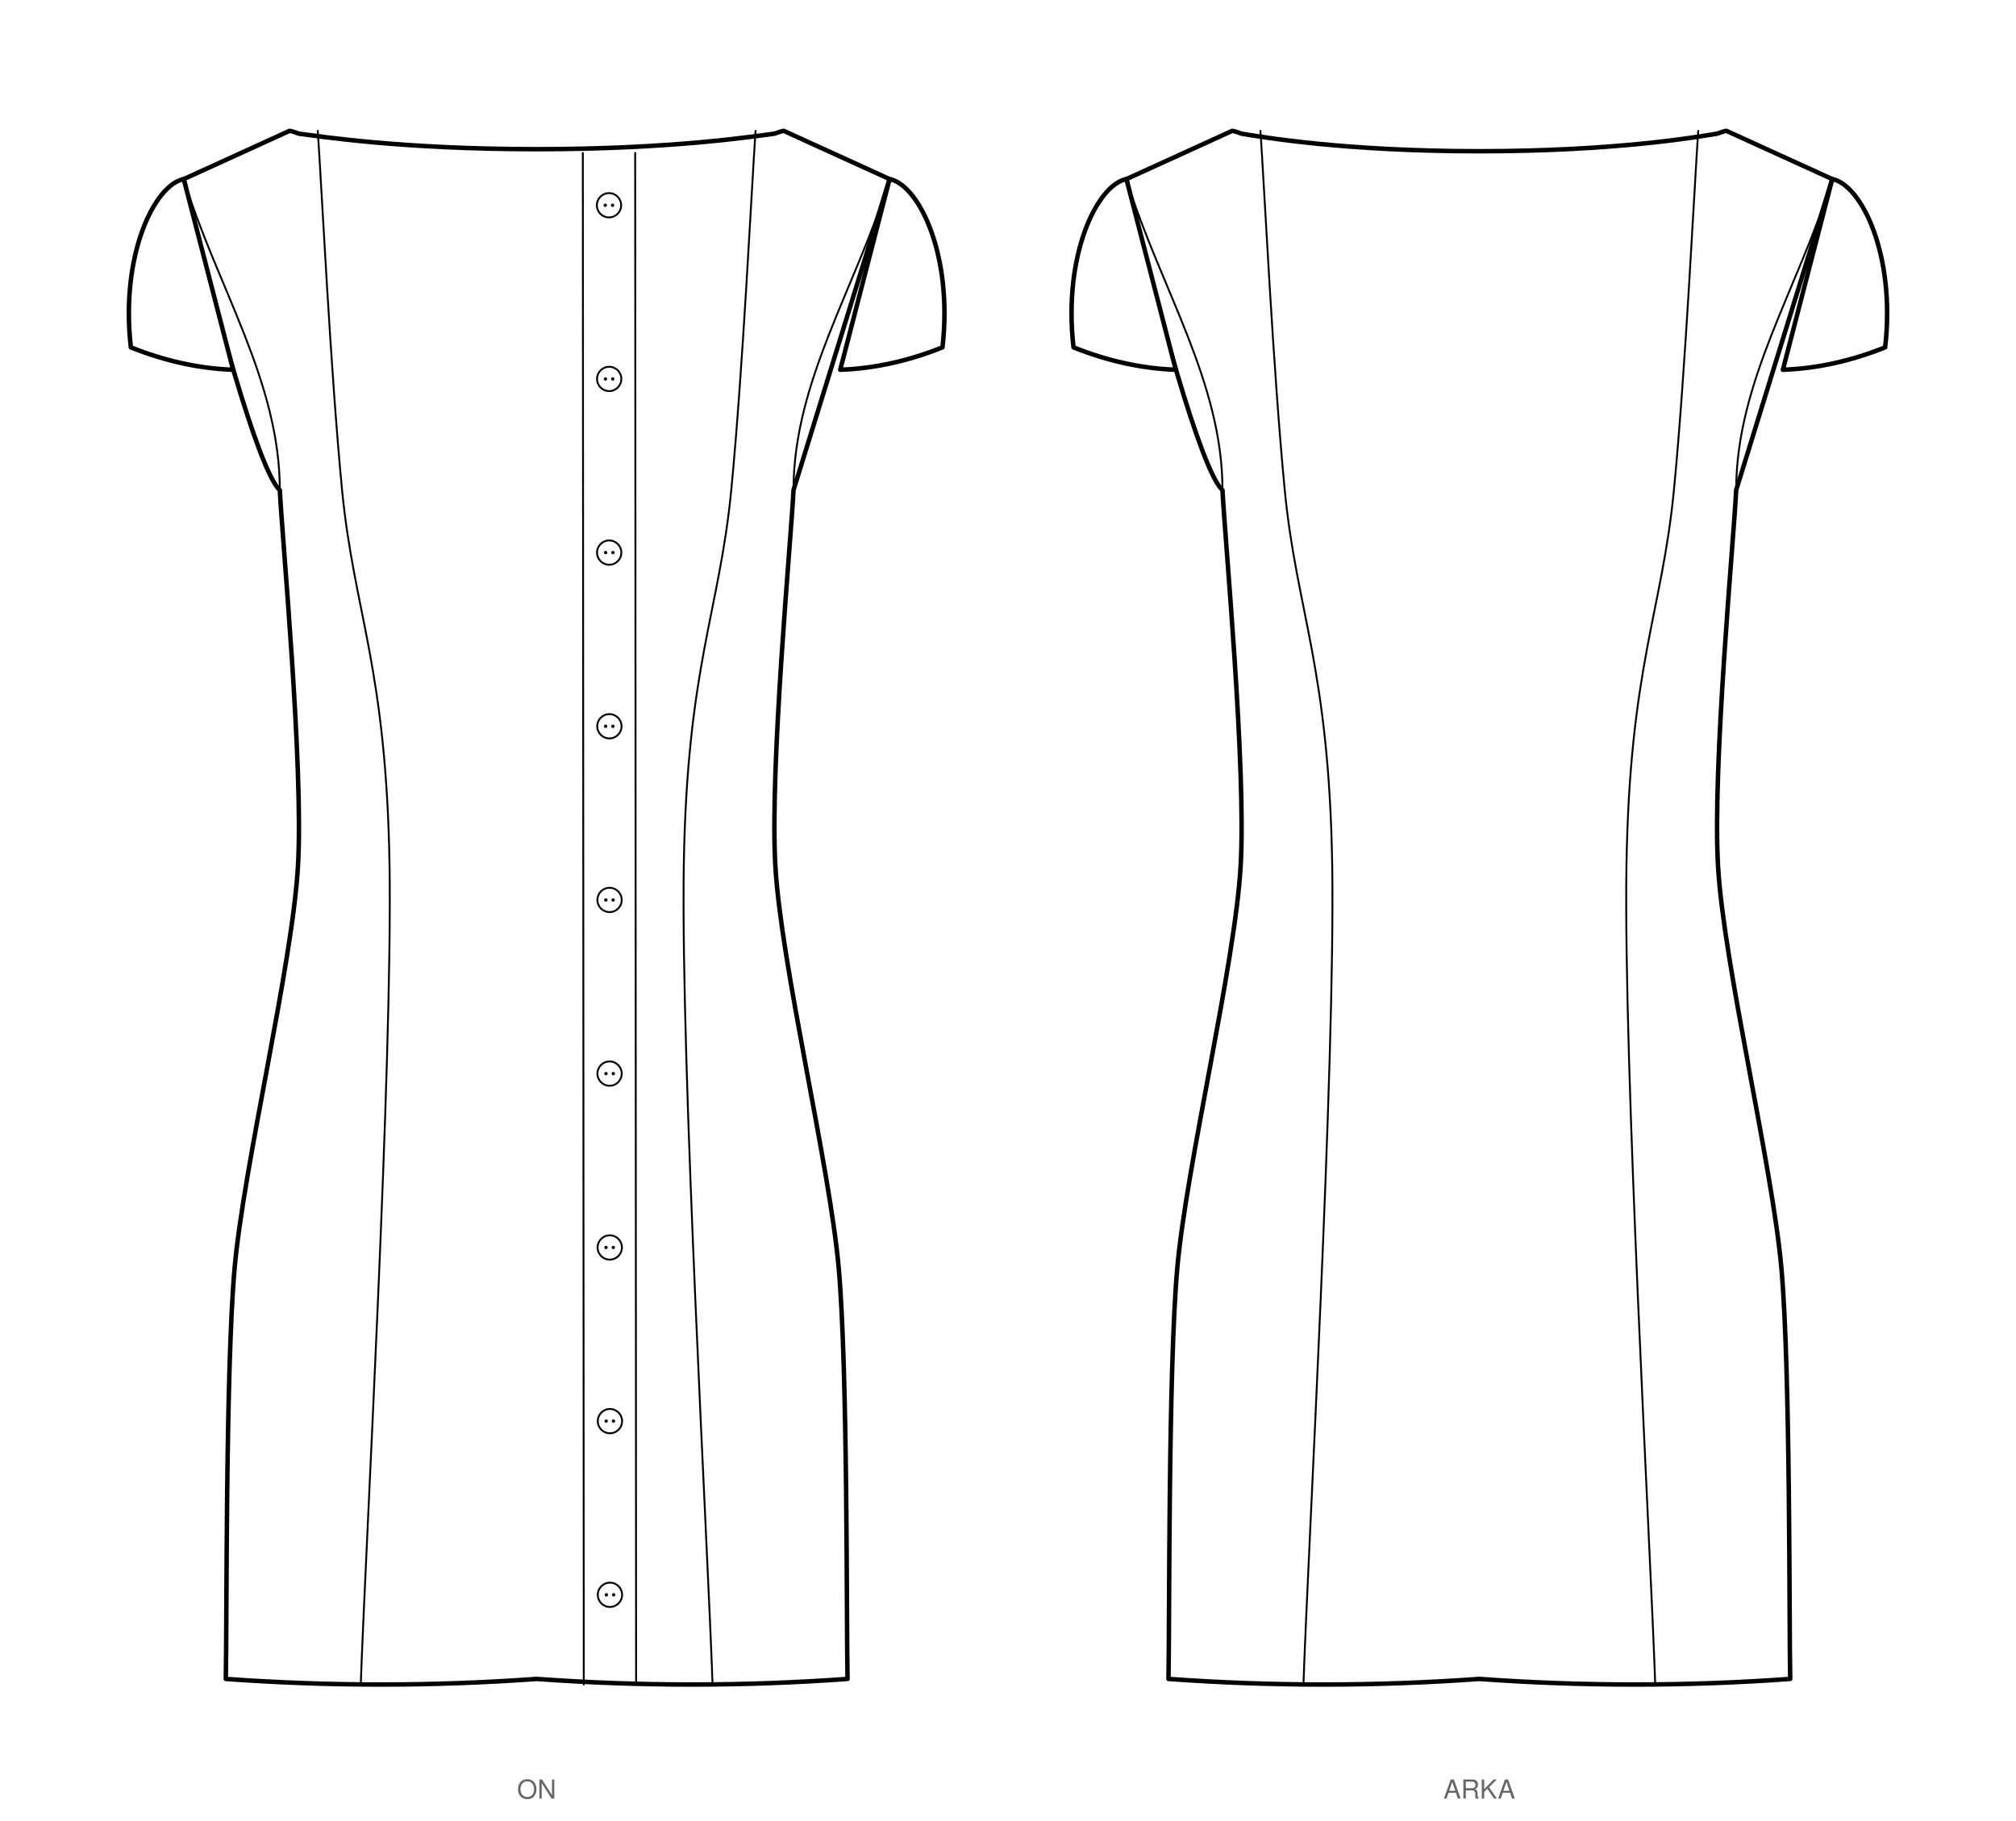
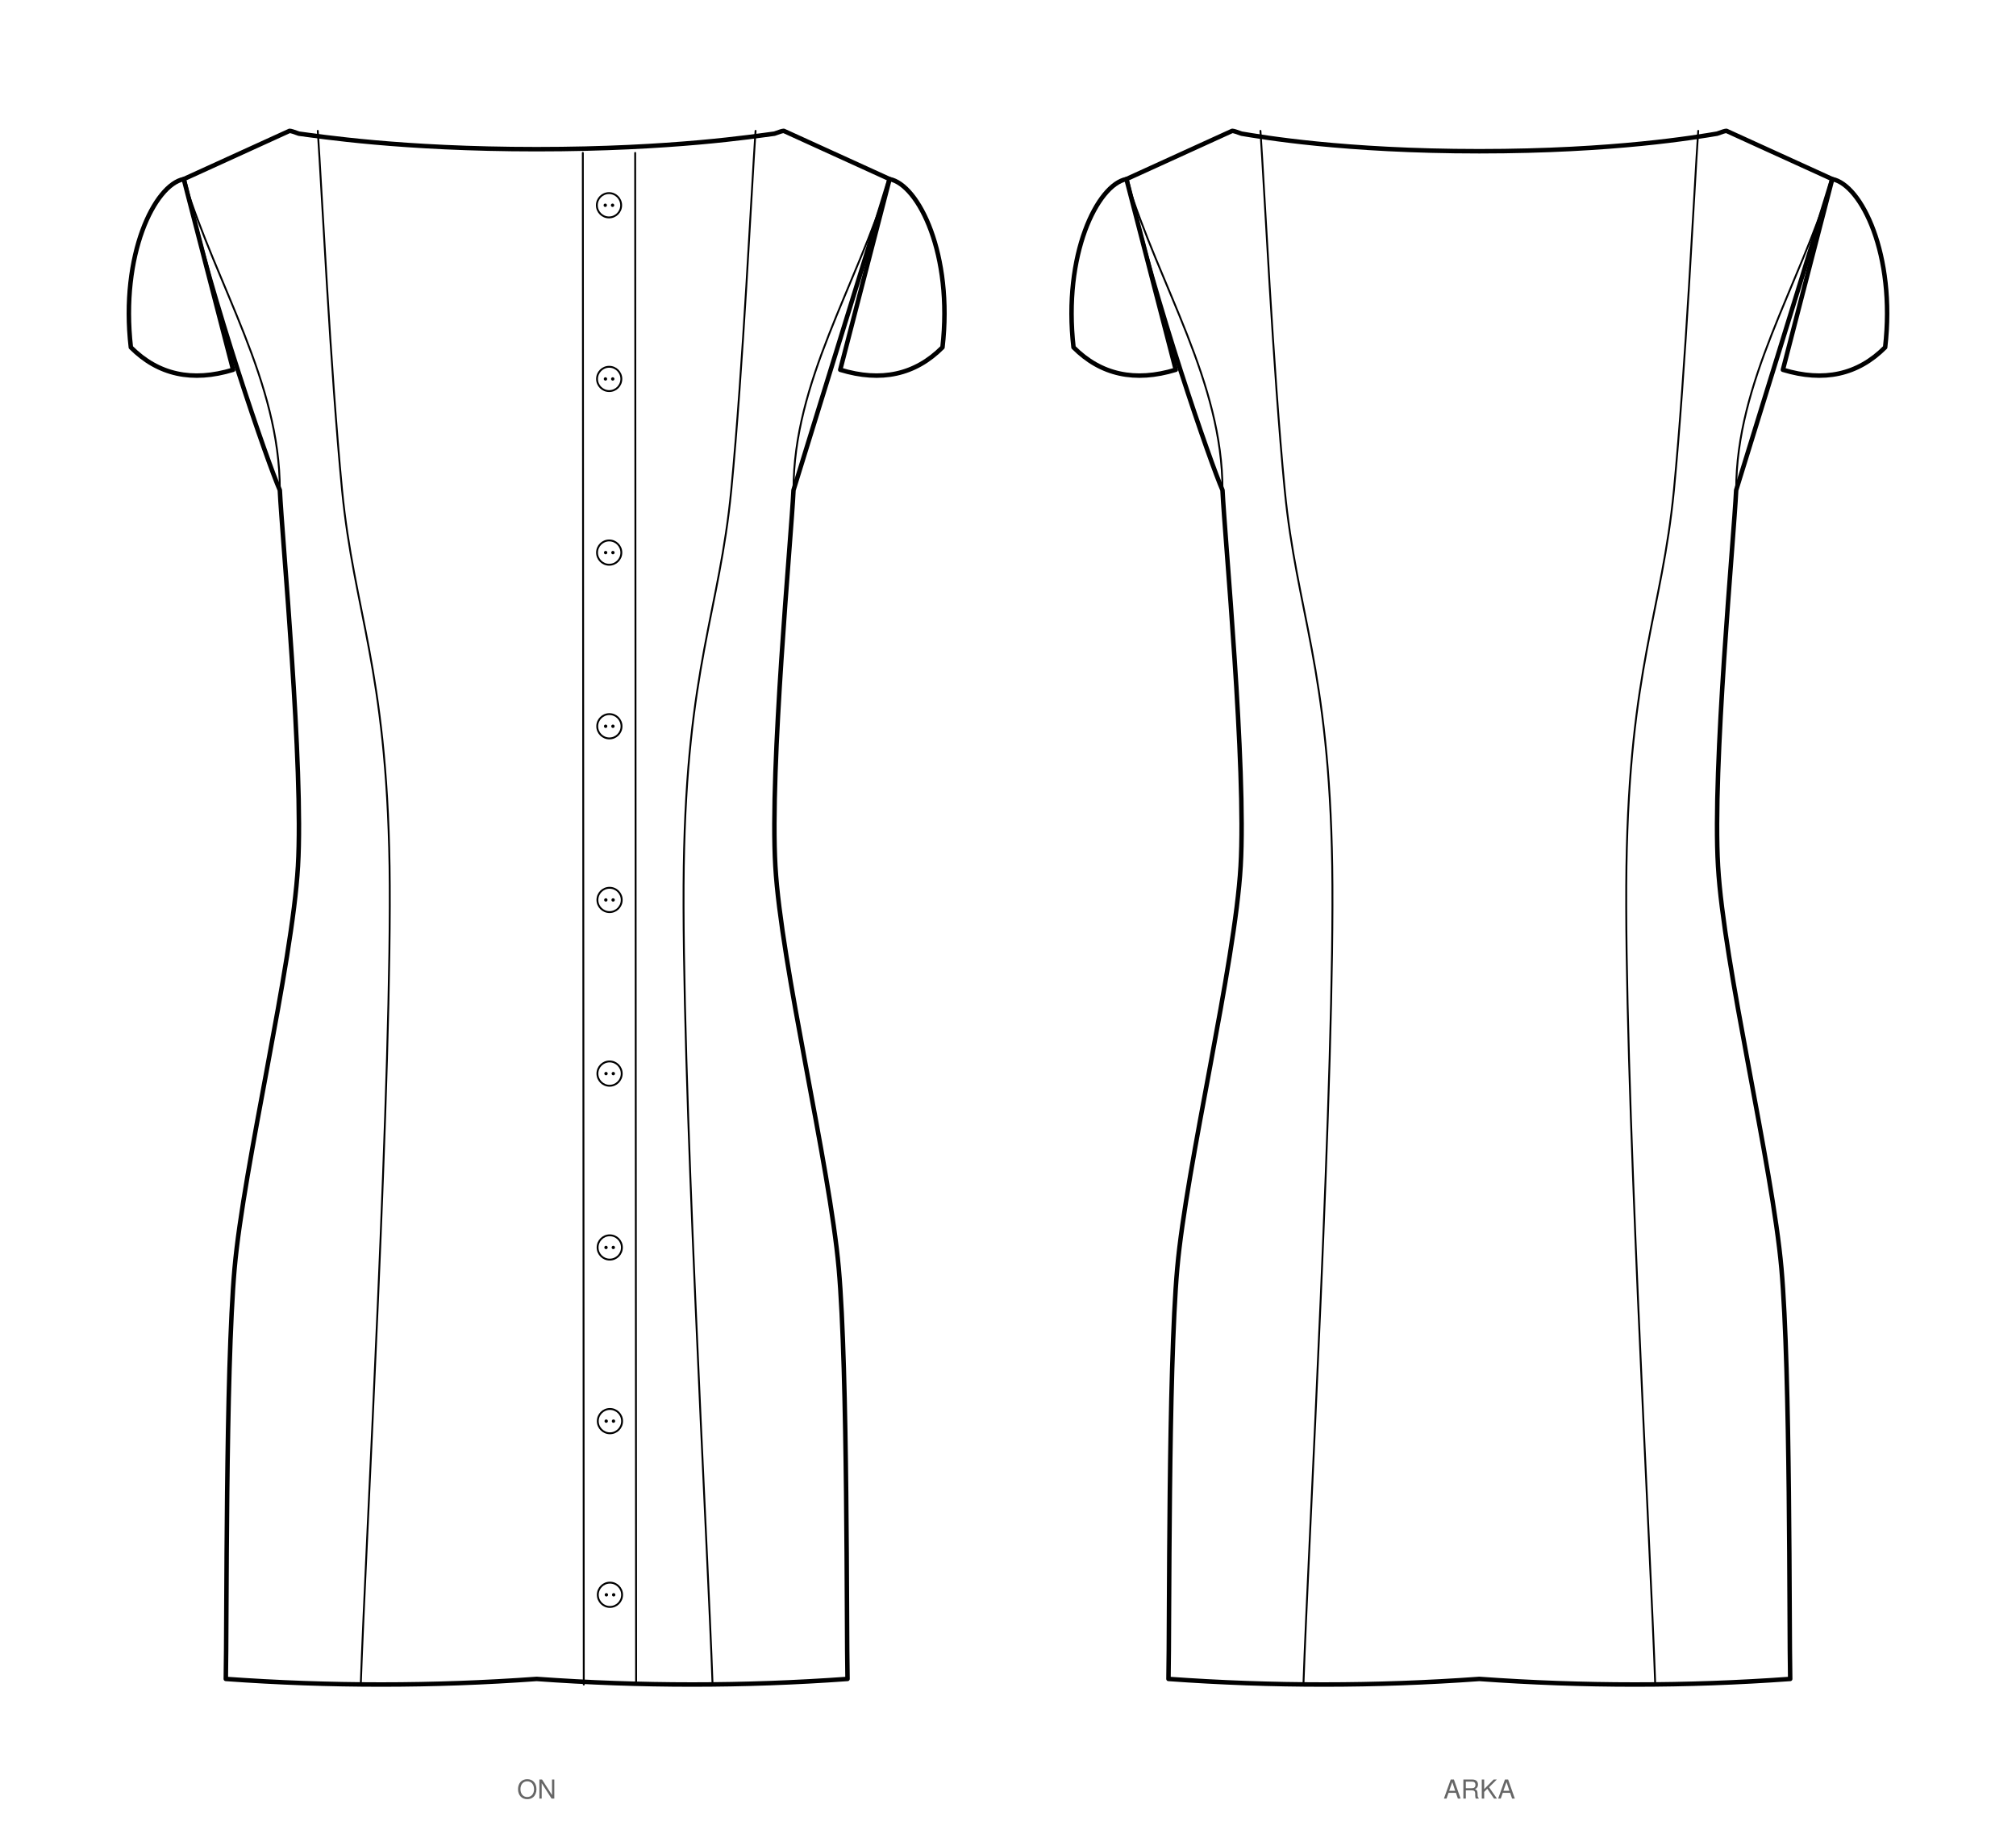
<svg xmlns="http://www.w3.org/2000/svg" viewBox="0 0 1078.5 974.1" width="1078.5mm" height="974.1mm" data-siluet="v1" data-kaynak="854f4b139290f04a2db491e6f48d4896cedd6a01e6d04d02e2ddce8ecc9447c6">
  <rect width="1078.5" height="974.1" fill="#fff" />
  <g transform="translate(287.1 48.9)" data-gorunum="on">
-     <path d="M 0.0 30.9 C 72.7 30.9 116.3 24.0 127.2 22.6 Q 131.2 21.1 132.2 21.1 L 188.8 46.9 L 137.4 213.3 C 136.2 238.8 124.6 361.7 127.7 414.4 C 130.7 467.1 156.7 574.4 161.6 629.5 C 166.5 684.6 165.7 821.3 166.3 849.2 Q 83.2 855.2 0.0 849.2 Q -83.2 855.2 -166.3 849.2 C -165.7 821.3 -166.5 684.6 -161.6 629.5 C -156.7 574.4 -130.7 467.1 -127.7 414.4 C -124.6 361.7 -136.2 238.8 -137.4 213.3 C -148.7 203.3 -173.4 113.5 -188.8 46.9 L -132.2 21.1 Q -131.2 21.1 -127.2 22.6 C -116.3 24.0 -72.7 30.9 0.0 30.9 Z" fill="#fff" stroke="#000" stroke-width="2.4" stroke-linejoin="round" />
-     <path d="M 188.8 46.9 C 204.4 49.9 222.8 87.4 217.1 136.9 Q 189.7 147.9 162.4 148.9 Z" fill="#fff" stroke="#000" stroke-width="2.4" stroke-linejoin="round" />
+     <path d="M 0.0 30.9 C 72.7 30.9 116.3 24.0 127.2 22.6 Q 131.2 21.1 132.2 21.1 L 188.8 46.9 L 137.4 213.3 C 136.2 238.8 124.6 361.7 127.7 414.4 C 130.7 467.1 156.7 574.4 161.6 629.5 C 166.5 684.6 165.7 821.3 166.3 849.2 Q 83.2 855.2 0.0 849.2 Q -83.2 855.2 -166.3 849.2 C -165.7 821.3 -166.5 684.6 -161.6 629.5 C -156.7 574.4 -130.7 467.1 -127.7 414.4 C -124.6 361.7 -136.2 238.8 -137.4 213.3 C -143.6 199.3 -173.4 113.5 -188.8 46.9 L -132.2 21.1 Q -131.2 21.1 -127.2 22.6 C -116.3 24.0 -72.7 30.9 0.0 30.9 Z" fill="#fff" stroke="#000" stroke-width="2.4" stroke-linejoin="round" />
+     <path d="M 188.8 46.9 C 204.4 49.9 222.8 87.4 217.1 136.9 Q 195.2 158.9 162.4 148.9 Z" fill="#fff" stroke="#000" stroke-width="2.4" stroke-linejoin="round" />
    <path d="M 188.8 46.9 C 170.8 105.1 137.4 155.1 137.4 213.3" fill="none" stroke="#000" stroke-width="1" />
-     <path d="M -188.8 46.9 C -204.4 49.9 -222.8 87.4 -217.1 136.9 Q -189.7 147.9 -162.4 148.9 Z" fill="#fff" stroke="#000" stroke-width="2.4" stroke-linejoin="round" />
+     <path d="M -188.8 46.9 C -204.4 49.9 -222.8 87.4 -217.1 136.9 Q -195.2 158.9 -162.4 148.9 Z" fill="#fff" stroke="#000" stroke-width="2.4" stroke-linejoin="round" />
    <path d="M -188.8 46.9 C -170.8 105.1 -137.4 155.1 -137.4 213.3" fill="none" stroke="#000" stroke-width="1" />
    <path d="M 24.7 32.9 L 25.2 852.2 M 52.7 32.9 L 53.2 852.2" fill="none" stroke="#000" stroke-width="1" stroke-linecap="round" />
    <circle cx="38.7" cy="60.9" r="6.5" fill="#fff" stroke="#000" stroke-width="1" />
    <circle cx="36.7" cy="60.9" r="0.9" fill="#000" />
    <circle cx="40.6" cy="60.9" r="0.9" fill="#000" />
    <circle cx="38.8" cy="153.8" r="6.5" fill="#fff" stroke="#000" stroke-width="1" />
    <circle cx="36.8" cy="153.8" r="0.9" fill="#000" />
    <circle cx="40.7" cy="153.8" r="0.9" fill="#000" />
    <circle cx="38.8" cy="246.7" r="6.5" fill="#fff" stroke="#000" stroke-width="1" />
    <circle cx="36.9" cy="246.7" r="0.9" fill="#000" />
    <circle cx="40.8" cy="246.7" r="0.9" fill="#000" />
    <circle cx="38.9" cy="339.6" r="6.5" fill="#fff" stroke="#000" stroke-width="1" />
    <circle cx="36.9" cy="339.6" r="0.9" fill="#000" />
    <circle cx="40.8" cy="339.6" r="0.9" fill="#000" />
    <circle cx="39.0" cy="432.5" r="6.5" fill="#fff" stroke="#000" stroke-width="1" />
    <circle cx="37.0" cy="432.5" r="0.9" fill="#000" />
    <circle cx="40.9" cy="432.5" r="0.9" fill="#000" />
    <circle cx="39.0" cy="525.4" r="6.5" fill="#fff" stroke="#000" stroke-width="1" />
    <circle cx="37.1" cy="525.4" r="0.9" fill="#000" />
    <circle cx="41.0" cy="525.4" r="0.9" fill="#000" />
    <circle cx="39.1" cy="618.4" r="6.5" fill="#fff" stroke="#000" stroke-width="1" />
    <circle cx="37.1" cy="618.4" r="0.9" fill="#000" />
    <circle cx="41.0" cy="618.4" r="0.9" fill="#000" />
    <circle cx="39.2" cy="711.3" r="6.5" fill="#fff" stroke="#000" stroke-width="1" />
    <circle cx="37.2" cy="711.3" r="0.9" fill="#000" />
    <circle cx="41.1" cy="711.3" r="0.9" fill="#000" />
    <circle cx="39.2" cy="804.2" r="6.5" fill="#fff" stroke="#000" stroke-width="1" />
    <circle cx="37.3" cy="804.2" r="0.9" fill="#000" />
    <circle cx="41.2" cy="804.2" r="0.9" fill="#000" />
    <path d="M 117.1 21.1 C 114.9 53.1 110.4 147.8 104.1 213.3 C 97.7 278.8 80.4 307.9 78.7 414.4 C 77.1 520.9 91.6 779.2 94.1 852.2" fill="none" stroke="#000" stroke-width="1" stroke-linecap="round" />
    <path d="M -117.1 21.1 C -114.9 53.1 -110.4 147.8 -104.1 213.3 C -97.7 278.8 -80.4 307.9 -78.7 414.4 C -77.1 520.9 -91.6 779.2 -94.1 852.2" fill="none" stroke="#000" stroke-width="1" stroke-linecap="round" />
  </g>
  <text x="287.1" y="962.1" font-family="Helvetica, Arial, sans-serif" font-size="14" text-anchor="middle" fill="#666">ON</text>
  <g transform="translate(791.4 48.9)" data-gorunum="arka">
-     <path d="M 0.0 32.0 C 72.7 32.0 116.3 24.4 127.2 22.6 Q 131.2 21.1 132.2 21.1 L 188.8 46.9 L 137.4 213.3 C 136.2 238.8 124.6 361.7 127.7 414.4 C 130.7 467.1 156.7 574.4 161.6 629.5 C 166.5 684.6 165.7 821.3 166.3 849.2 Q 83.2 855.2 0.0 849.2 Q -83.2 855.2 -166.3 849.2 C -165.7 821.3 -166.5 684.6 -161.6 629.5 C -156.7 574.4 -130.7 467.1 -127.7 414.4 C -124.6 361.7 -136.2 238.8 -137.4 213.3 C -148.7 203.3 -173.4 113.5 -188.8 46.9 L -132.2 21.1 Q -131.2 21.1 -127.2 22.6 C -116.3 24.4 -72.7 32.0 0.0 32.0 Z" fill="#fff" stroke="#000" stroke-width="2.4" stroke-linejoin="round" />
-     <path d="M 188.8 46.9 C 204.4 49.9 222.8 87.4 217.1 136.9 Q 189.7 147.9 162.4 148.9 Z" fill="#fff" stroke="#000" stroke-width="2.4" stroke-linejoin="round" />
+     <path d="M 0.0 32.0 C 72.7 32.0 116.3 24.4 127.2 22.6 Q 131.2 21.1 132.2 21.1 L 188.8 46.9 L 137.4 213.3 C 136.2 238.8 124.6 361.7 127.7 414.4 C 130.7 467.1 156.7 574.4 161.6 629.5 C 166.5 684.6 165.7 821.3 166.3 849.2 Q 83.2 855.2 0.0 849.2 Q -83.2 855.2 -166.3 849.2 C -165.7 821.3 -166.5 684.6 -161.6 629.5 C -156.7 574.4 -130.7 467.1 -127.7 414.4 C -124.6 361.7 -136.2 238.8 -137.4 213.3 C -143.6 199.3 -173.4 113.5 -188.8 46.9 L -132.2 21.1 Q -131.2 21.1 -127.2 22.6 C -116.3 24.4 -72.7 32.0 0.0 32.0 Z" fill="#fff" stroke="#000" stroke-width="2.4" stroke-linejoin="round" />
+     <path d="M 188.8 46.9 C 204.4 49.9 222.8 87.4 217.1 136.9 Q 195.2 158.9 162.4 148.9 Z" fill="#fff" stroke="#000" stroke-width="2.4" stroke-linejoin="round" />
    <path d="M 188.8 46.9 C 170.8 105.1 137.4 155.1 137.4 213.3" fill="none" stroke="#000" stroke-width="1" />
-     <path d="M -188.8 46.9 C -204.4 49.9 -222.8 87.4 -217.1 136.9 Q -189.7 147.9 -162.4 148.9 Z" fill="#fff" stroke="#000" stroke-width="2.4" stroke-linejoin="round" />
+     <path d="M -188.8 46.9 C -204.4 49.9 -222.8 87.4 -217.1 136.9 Q -195.2 158.9 -162.4 148.9 Z" fill="#fff" stroke="#000" stroke-width="2.4" stroke-linejoin="round" />
    <path d="M -188.8 46.9 C -170.8 105.1 -137.4 155.1 -137.4 213.3" fill="none" stroke="#000" stroke-width="1" />
    <path d="M 117.1 21.1 C 114.9 53.1 110.4 147.8 104.1 213.3 C 97.7 278.8 80.4 307.9 78.7 414.4 C 77.1 520.9 91.6 779.2 94.1 852.2" fill="none" stroke="#000" stroke-width="1" stroke-linecap="round" />
    <path d="M -117.1 21.1 C -114.9 53.1 -110.4 147.8 -104.1 213.3 C -97.7 278.8 -80.4 307.9 -78.7 414.4 C -77.1 520.9 -91.6 779.2 -94.1 852.2" fill="none" stroke="#000" stroke-width="1" stroke-linecap="round" />
  </g>
  <text x="791.4" y="962.1" font-family="Helvetica, Arial, sans-serif" font-size="14" text-anchor="middle" fill="#666">ARKA</text>
</svg>
